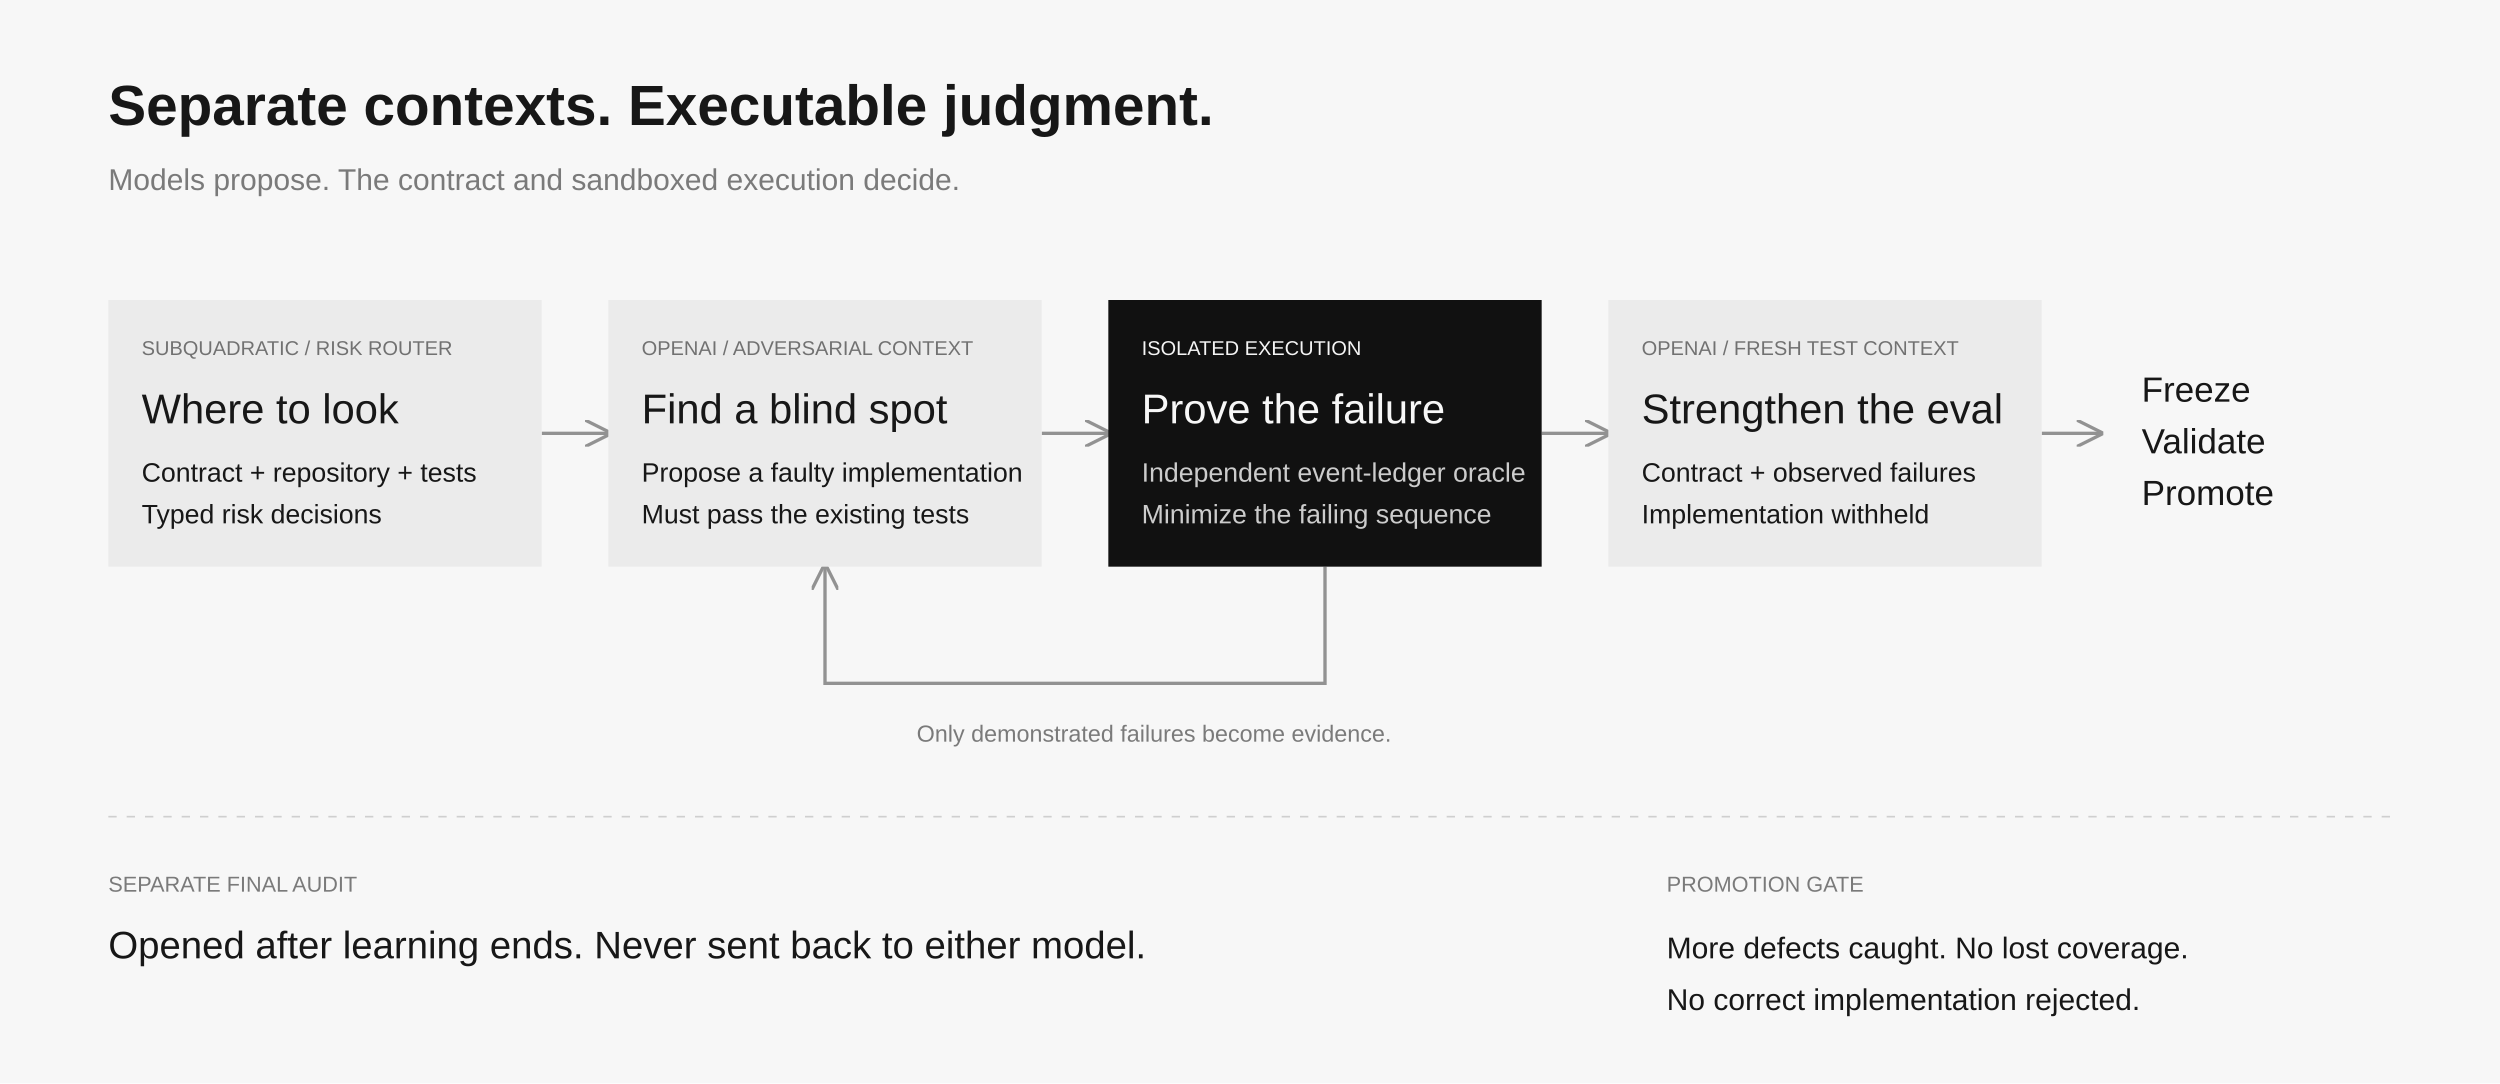
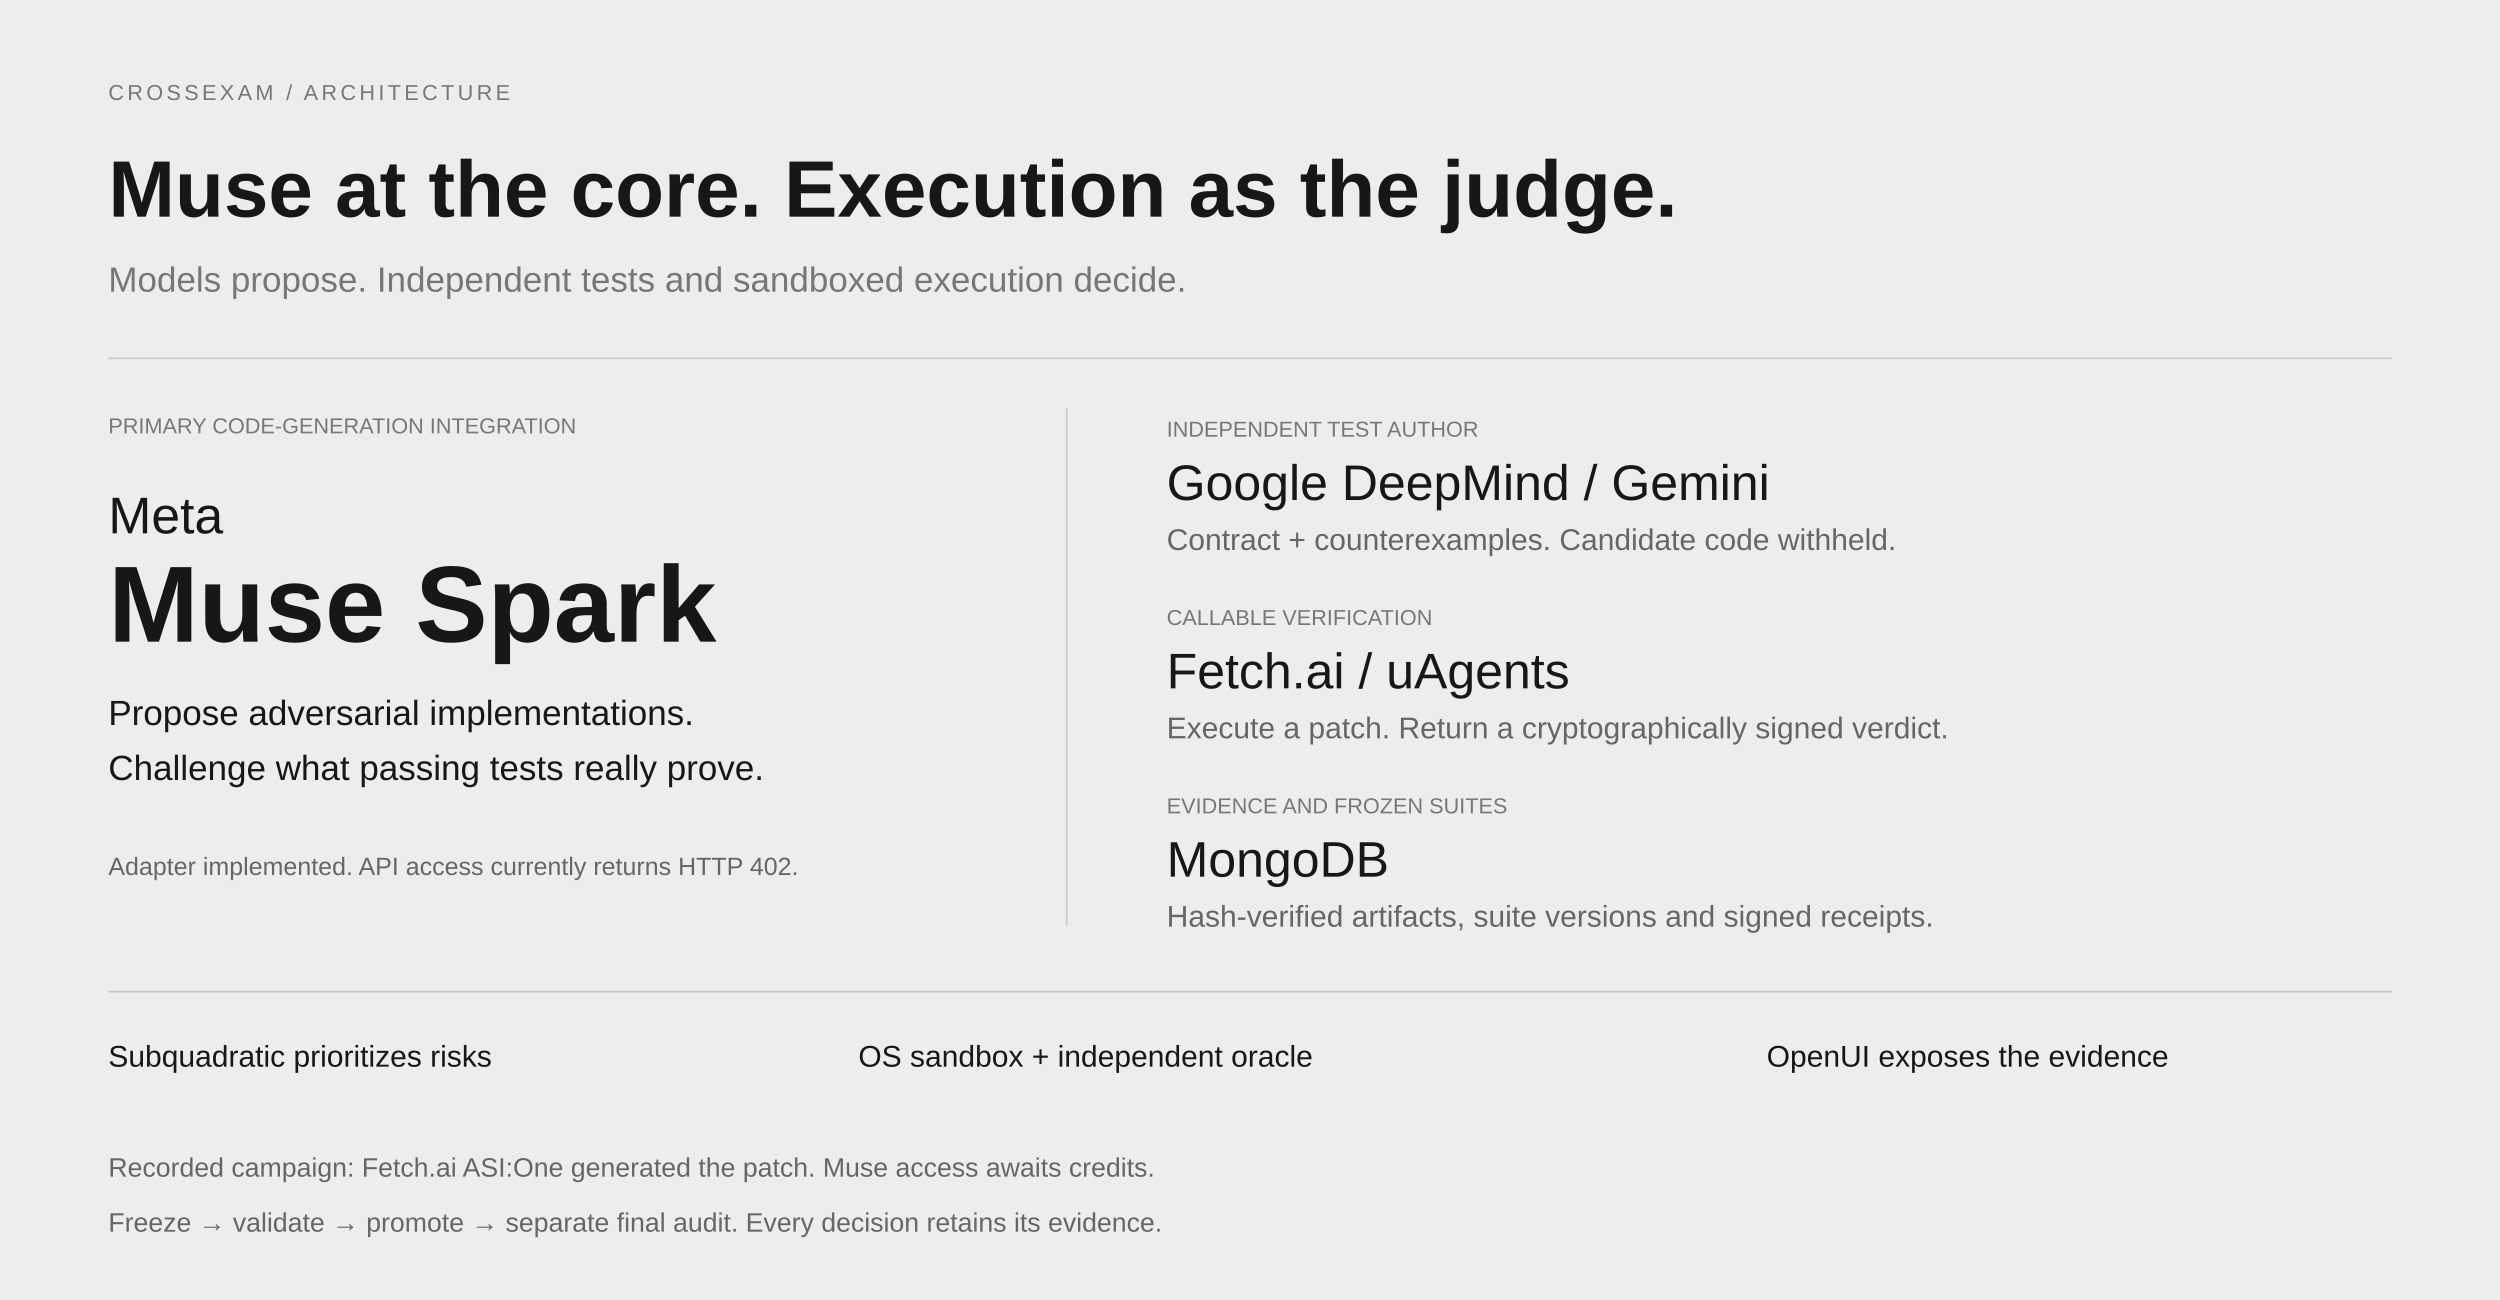
- <svg xmlns="http://www.w3.org/2000/svg" width="1500" height="650" viewBox="0 0 1500 650">
-   <rect width="1500" height="650" fill="#f7f7f7" />
-   <text x="65" y="75" font-family="Arial" font-size="34" font-weight="bold" fill="#171717">Separate contexts. Executable judgment.</text>
-   <text x="65" y="114" font-family="Arial" font-size="18" fill="#7a7a7a">Models propose. The contract and sandboxed execution decide.</text>
-   <defs>
-     <marker id="a" markerWidth="8" markerHeight="8" refX="7" refY="4" orient="auto">
-       <path d="M0 0L8 4L0 8" fill="none" stroke="#929292" />
-     </marker>
-   </defs>
-   <g fill="none" stroke="#929292" stroke-width="2" marker-end="url(#a)">
-     <path d="M325 260H365" />
-     <path d="M625 260H665" />
-     <path d="M925 260H965" />
-     <path d="M1225 260H1260" />
-     <path d="M795 340V410H495V340" />
-   </g>
-   <g font-family="Arial" fill="#171717">
-     <rect x="65" y="180" width="260" height="160" fill="#ebebeb" />
-     <text x="85" y="213" font-size="12" fill="#717171">SUBQUADRATIC / RISK ROUTER</text>
-     <text x="85" y="254" font-size="25">Where to look</text>
-     <text x="85" y="289" font-size="16">Contract + repository + tests</text>
-     <text x="85" y="314" font-size="16">Typed risk decisions</text>
-     <rect x="365" y="180" width="260" height="160" fill="#ebebeb" />
-     <text x="385" y="213" font-size="12" fill="#717171">OPENAI / ADVERSARIAL CONTEXT</text>
-     <text x="385" y="254" font-size="25">Find a blind spot</text>
-     <text x="385" y="289" font-size="16">Propose a faulty implementation</text>
-     <text x="385" y="314" font-size="16">Must pass the existing tests</text>
-     <rect x="665" y="180" width="260" height="160" fill="#111111" />
-     <text x="685" y="213" font-size="12" fill="#f5f5f5">ISOLATED EXECUTION</text>
-     <text x="685" y="254" font-size="25" fill="#f7f7f7">Prove the failure</text>
-     <text x="685" y="289" font-size="16" fill="#cccccc">Independent event-ledger oracle</text>
-     <text x="685" y="314" font-size="16" fill="#cccccc">Minimize the failing sequence</text>
-     <rect x="965" y="180" width="260" height="160" fill="#ebebeb" />
-     <text x="985" y="213" font-size="12" fill="#717171">OPENAI / FRESH TEST CONTEXT</text>
-     <text x="985" y="254" font-size="25">Strengthen the eval</text>
-     <text x="985" y="289" font-size="16">Contract + observed failures</text>
-     <text x="985" y="314" font-size="16">Implementation withheld</text>
-     <text x="1285" y="241" font-size="21">Freeze</text>
-     <text x="1285" y="272" font-size="21">Validate</text>
-     <text x="1285" y="303" font-size="21">Promote</text>
-     <text x="550" y="445" font-size="14" fill="#7a7a7a">Only demonstrated failures become evidence.</text>
-     <path d="M65 490H1435" stroke="#cfcfcf" stroke-dasharray="5 6" />
-     <text x="65" y="535" font-size="13" fill="#7a7a7a">SEPARATE FINAL AUDIT</text>
-     <text x="65" y="575" font-size="23">Opened after learning ends. Never sent back to either model.</text>
-     <text x="1000" y="535" font-size="13" fill="#7a7a7a">PROMOTION GATE</text>
-     <text x="1000" y="575" font-size="18">More defects caught. No lost coverage.</text>
-     <text x="1000" y="606" font-size="18">No correct implementation rejected.</text>
+ <svg xmlns="http://www.w3.org/2000/svg" width="1500" height="780" viewBox="0 0 1500 780">
+   <rect width="1500" height="780" fill="#ededed" />
+   <g font-family="Arial, sans-serif" fill="#171717">
+     <text x="65" y="60" font-size="13" letter-spacing="2" fill="#777">CROSSEXAM / ARCHITECTURE</text>
+     <text x="65" y="130" font-size="48" font-weight="bold">Muse at the core. Execution as the judge.</text>
+     <text x="65" y="175" font-size="21" fill="#777">Models propose. Independent tests and sandboxed execution decide.</text>
+     <path d="M65 215H1435M65 595H1435" stroke="#c8c8c8" />
+     <text x="65" y="260" font-size="13" fill="#777">PRIMARY CODE-GENERATION INTEGRATION</text>
+     <text x="65" y="320" font-size="31">Meta</text>
+     <text x="65" y="385" font-size="65" font-weight="bold">Muse Spark</text>
+     <text x="65" y="435" font-size="21">Propose adversarial implementations.</text>
+     <text x="65" y="468" font-size="21">Challenge what passing tests really prove.</text>
+     <text x="65" y="525" font-size="15" fill="#666">Adapter implemented. API access currently returns HTTP 402.</text>
+     <path d="M640 245V555" stroke="#c8c8c8" />
+     <text x="700" y="262" font-size="13" fill="#777">INDEPENDENT TEST AUTHOR</text>
+     <text x="700" y="300" font-size="30">Google DeepMind / Gemini</text>
+     <text x="700" y="330" font-size="18" fill="#666">Contract + counterexamples. Candidate code withheld.</text>
+     <text x="700" y="375" font-size="13" fill="#777">CALLABLE VERIFICATION</text>
+     <text x="700" y="413" font-size="30">Fetch.ai / uAgents</text>
+     <text x="700" y="443" font-size="18" fill="#666">Execute a patch. Return a cryptographically signed verdict.</text>
+     <text x="700" y="488" font-size="13" fill="#777">EVIDENCE AND FROZEN SUITES</text>
+     <text x="700" y="526" font-size="30">MongoDB</text>
+     <text x="700" y="556" font-size="18" fill="#666">Hash-verified artifacts, suite versions and signed receipts.</text>
+     <text x="65" y="640" font-size="18">Subquadratic prioritizes risks</text>
+     <text x="515" y="640" font-size="18">OS sandbox + independent oracle</text>
+     <text x="1060" y="640" font-size="18">OpenUI exposes the evidence</text>
+     <text x="65" y="706" font-size="16" fill="#666">Recorded campaign: Fetch.ai ASI:One generated the patch. Muse access awaits credits.</text>
+     <text x="65" y="739" font-size="16" fill="#666">Freeze → validate → promote → separate final audit. Every decision retains its evidence.</text>
  </g>
</svg>
